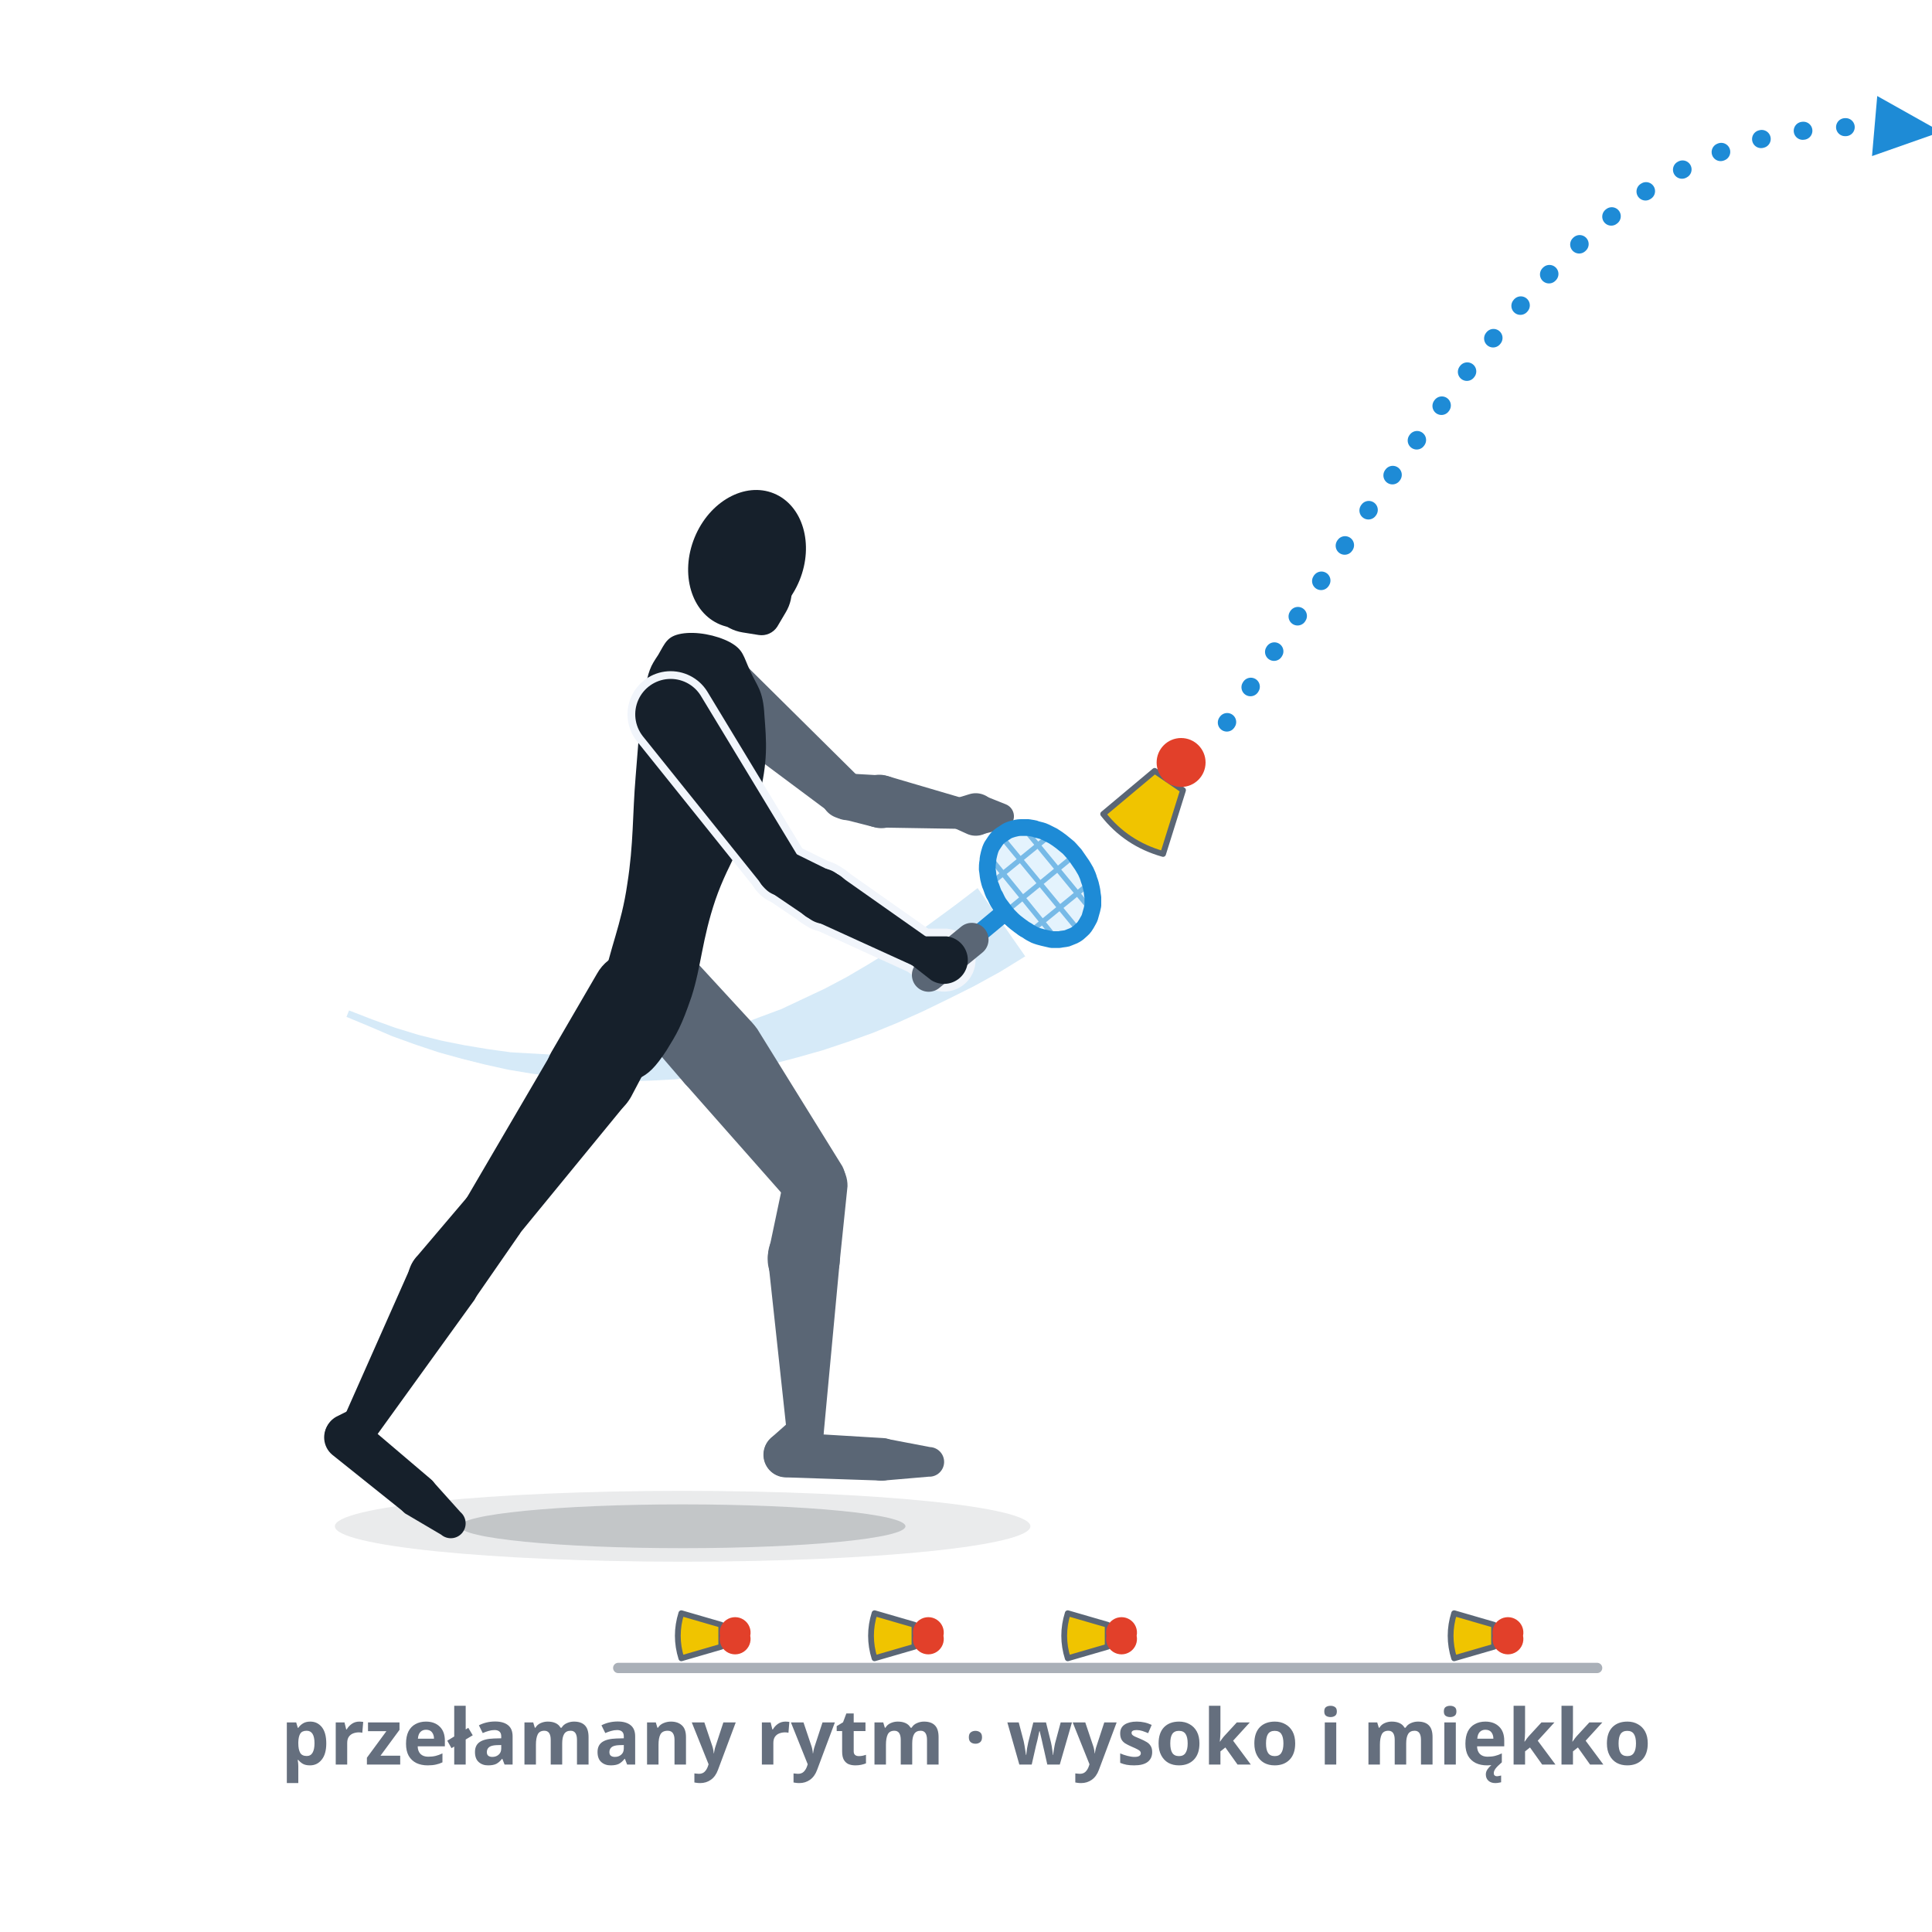
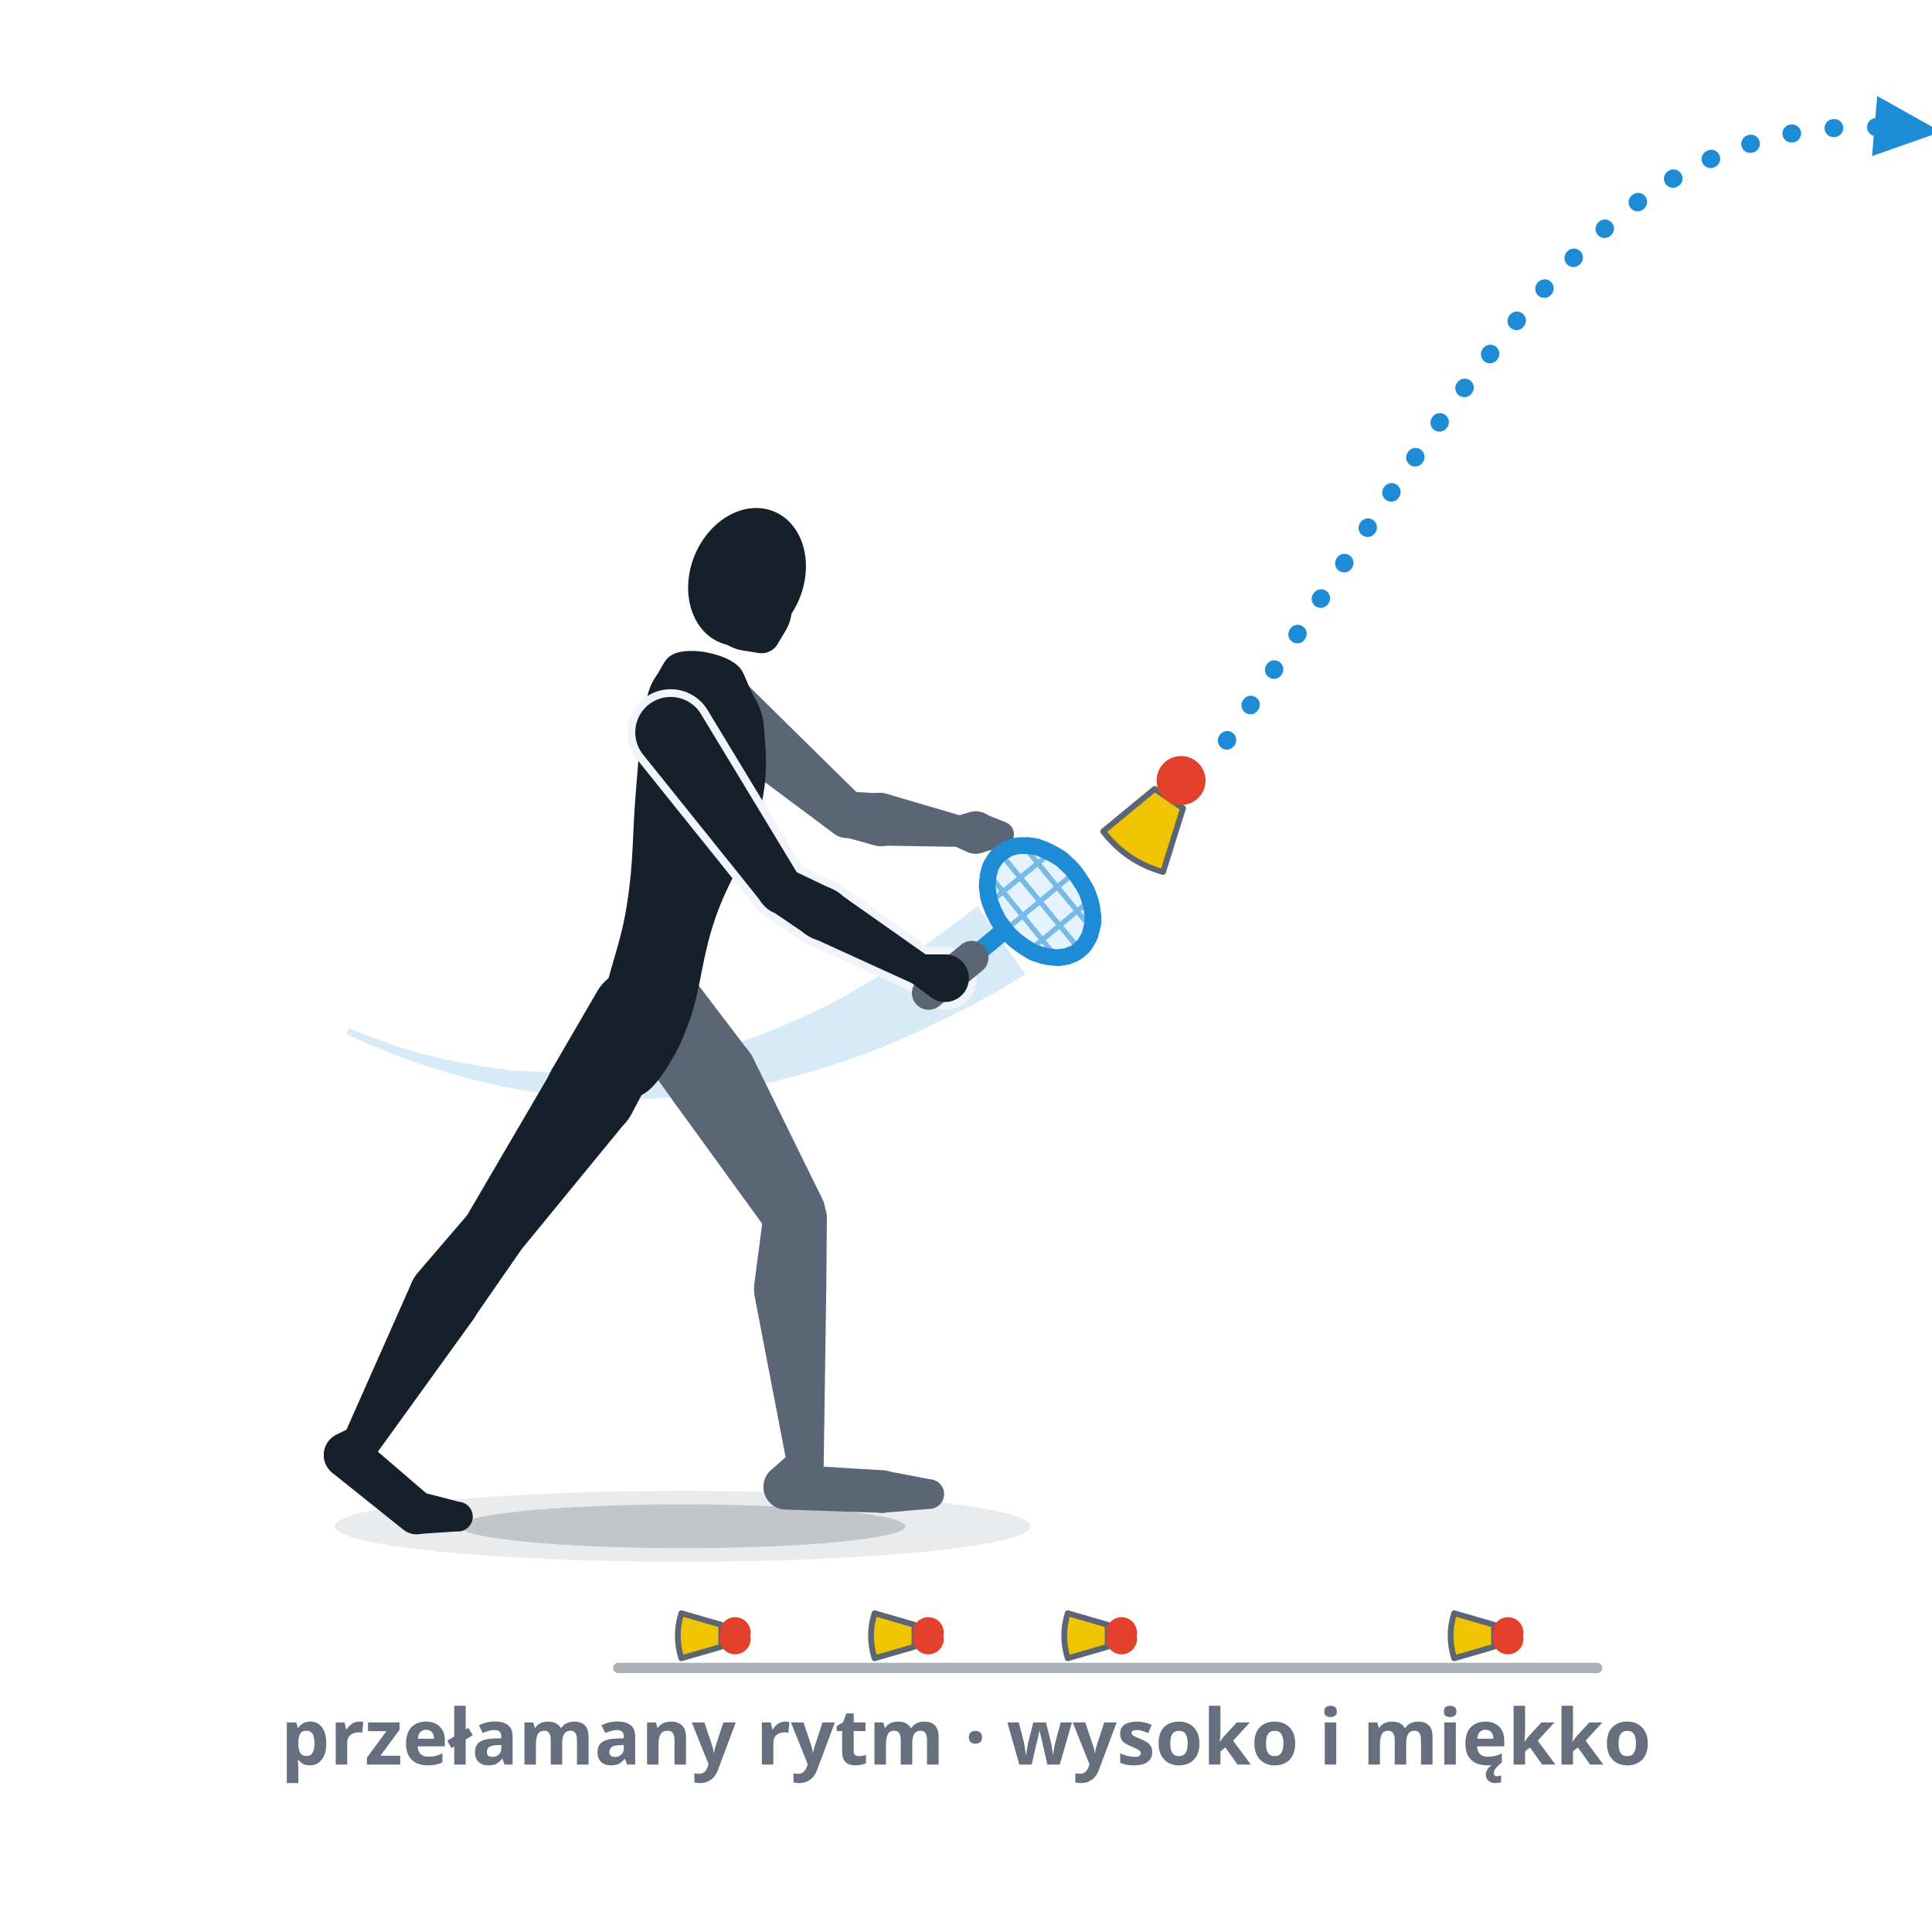
<svg xmlns="http://www.w3.org/2000/svg" viewBox="0 0 300 300" role="img" data-quelle="figuren" aria-label="Zmiana tempa, obraz 2: przełamany rytm. Ten sam szybki ruch co na obrazie 1, ale w chwili uderzenia gracz zdejmuje tempo: dłoń się zatrzymuje, płaszczyzna otwiera się do góry, speeder wznosi się wysoko i miękko. Na pasku poniżej po trzech szybkich uderzeniach następuje przerwa.">
  <style>
    .s-k{fill:var(--tinte,#16202b)}
    .s-f{fill:var(--tinte-2,#5a6675)}
    .s-x{fill:var(--flaeche-2,#f1f5fb);stroke:var(--flaeche-2,#f1f5fb);stroke-width:2.4;stroke-linejoin:round}
    .s-rf{fill:var(--primaer,#38a4f1);opacity:.14}
    .s-rs{fill:none;stroke:var(--primaer-dunkel,#1e8bd6);stroke-width:.8;opacity:.55}
    .s-rr{fill:none;stroke:var(--primaer-dunkel,#1e8bd6);stroke-width:2.6;stroke-linejoin:round}
    .s-rh{fill:none;stroke:var(--primaer-dunkel,#1e8bd6);stroke-width:2.1;stroke-linecap:round;stroke-linejoin:round}
    .s-rsch{fill:none;stroke:var(--primaer-dunkel,#1e8bd6);stroke-width:2.8;stroke-linecap:round}
    .s-rg{fill:none;stroke:var(--tinte-2,#5a6675);stroke-width:5.2;stroke-linecap:round}
    .s-korb{fill:var(--speeder-korb,#f0c400);stroke:var(--tinte-2,#5a6675);stroke-width:.9;stroke-linejoin:round}
    .s-kappe{fill:var(--speeder-kappe,#e2402a)}
    .s-sch{fill:var(--schatten-boden,#16202b2e)}
    .s-schw{fill:var(--schatten-boden,#16202b2e);opacity:.5}
    .s-spur{fill:var(--primaer-dunkel,#1e8bd6);opacity:.18}
    .s-bahn{fill:none;stroke:var(--primaer-dunkel,#1e8bd6);stroke-width:2.8;stroke-dasharray:.1 6.5;stroke-linecap:round}
    .s-mk{fill:var(--primaer-dunkel,#1e8bd6)}
    .s-boden{fill:none;stroke:var(--tinte-3,#656f7e);stroke-width:1.6;opacity:.55;stroke-linecap:round}
    .st{fill:var(--tinte-3,#656f7e);font:600 12px/1 system-ui,sans-serif;text-anchor:middle}
  </style>
  <defs>
    <marker id="p019" viewBox="0 0 10 10" markerWidth="4.4" markerHeight="4.4" refX="5" refY="5" orient="auto">
      <path d="M1,1.2 L9.4,5 L1,8.8 Z" class="s-mk" />
    </marker>
  </defs>
  <ellipse class="s-schw" cx="106" cy="237" rx="54" ry="5.5" />
  <ellipse class="s-sch" cx="106" cy="237" rx="34.6" ry="3.4" />
-   <path class="s-spur" d="M53.8,157.9L57.4,159.4L60.9,160.9L64.5,162.2L68.1,163.4L71.7,164.4L75.3,165.3L78.9,166.1L82.5,166.7L86.2,167.2L89.9,167.6L93.6,167.8L97.3,167.9L101,167.8L104.8,167.6L108.5,167.2L112.3,166.7L116.2,166L120,165.2L123.8,164.2L127.7,163.1L131.6,161.8L135.5,160.4L139.4,158.8L143.4,157L147.3,155.1L151.3,153.1L155.3,150.9L159.2,148.5L151.8,137.9L148.4,140.5L145,143L141.7,145.4L138.3,147.6L134.9,149.7L131.5,151.7L128.1,153.5L124.7,155.1L121.3,156.7L117.8,158L114.4,159.3L110.9,160.3L107.5,161.3L104,162.1L100.5,162.7L97,163.2L93.5,163.5L90,163.7L86.4,163.8L82.9,163.6L79.3,163.4L75.7,162.9L72.1,162.3L68.6,161.6L65,160.7L61.4,159.6L57.8,158.3L54.2,156.9Z" />
+   <path class="s-spur" d="M53.8,160.6L57.4,162.2L60.9,163.6L64.5,165L68.1,166.1L71.7,167.2L75.3,168.1L78.9,168.9L82.5,169.5L86.2,170L89.9,170.4L93.6,170.6L97.3,170.7L101,170.6L104.8,170.4L108.5,170L112.3,169.5L116.2,168.8L120,168L123.8,167L127.7,165.9L131.6,164.6L135.5,163.2L139.4,161.6L143.4,159.8L147.3,157.9L151.3,155.9L155.3,153.7L159.2,151.3L151.8,140.7L148.4,143.3L145,145.8L141.7,148.2L138.3,150.4L134.9,152.5L131.5,154.5L128.1,156.3L124.7,157.9L121.3,159.4L117.8,160.8L114.4,162L110.9,163.1L107.5,164.1L104,164.9L100.5,165.5L97,166L93.5,166.3L90,166.5L86.4,166.6L82.9,166.4L79.3,166.2L75.7,165.7L72.1,165.1L68.6,164.4L65,163.5L61.4,162.4L57.8,161.1L54.2,159.7Z" />
  <g class="s-f">
-     <path d="M96.3,156.6L106.2,168.1A7,7 0 1 0 116.8,158.8L106.4,147.5A6.8,6.8 0 0 0 96.3,156.6Z" />
-     <path d="M106.3,168.2L122.9,187A5,5 0 0 0 130.8,181.1L117.6,159.8A7,7 0 1 0 106.3,168.2Z" />
-     <path d="M121.8,182.7L119.4,194.1A5.6,5.6 0 1 0 130.4,195.8L131.6,184.2A5,5 0 0 0 121.8,182.7Z" />
-     <path d="M119.3,195.9L122.2,222.7A2.9,2.9 0 0 0 127.9,222.6L130.4,195.8A5.6,5.6 0 1 0 119.3,195.9Z" />
-     <path d="M123.2,220.2L119.7,223.3A3.5,3.5 0 1 0 125,227.8L127.5,223.9A2.9,2.9 0 0 0 123.2,220.2Z" />
-     <path d="M121.9,229.4L136.8,229.9A3.3,3.3 0 0 0 137.1,223.3L122.2,222.4A3.5,3.5 0 1 0 121.9,229.4Z" />
-     <path d="M137.2,229.9L144.2,229.3A2.3,2.3 0 0 0 144.4,224.7L137.6,223.4A3.3,3.3 0 1 0 137.2,229.9Z" />
+     <path d="M95.9,158.9L104.7,171.2A7,7 0 1 0 116,162.9L106.8,150.8A6.8,6.8 0 0 0 95.9,158.9Z" />
+     <path d="M104.7,171.2L119.5,191.6A5,5 0 0 0 127.9,186.6L116.8,164A7,7 0 1 0 104.7,171.2Z" />
+     <path d="M118.6,188.1L117.1,199.6A5.6,5.6 0 1 0 128.3,200.4L128.4,188.8A5,5 0 0 0 118.6,188.1Z" />
+     <path d="M117.2,201.4L122.3,227.9A2.9,2.9 0 0 0 127.9,227.4L128.3,200.4A5.6,5.6 0 1 0 117.2,201.4Z" />
+     <path d="M123.2,225.2L119.7,228.3A3.5,3.5 0 1 0 125,232.8L127.5,228.9A2.9,2.9 0 0 0 123.2,225.2Z" />
+     <path d="M121.9,234.4L136.8,234.9A3.3,3.3 0 0 0 137.1,228.3L122.2,227.4A3.5,3.5 0 1 0 121.9,234.4Z" />
+     <path d="M137.2,234.9L144.2,234.3A2.3,2.3 0 0 0 144.4,229.7L137.6,228.4A3.3,3.3 0 1 0 137.2,234.9Z" />
  </g>
  <g class="s-f">
-     <path d="M106.9,109.8L129.3,126.5A3.5,3.5 0 0 0 133.9,121.2L114,101.5A5.5,5.5 0 1 0 106.9,109.8Z" />
-     <path d="M130.5,127.1L135.6,128.4A4.1,4.1 0 1 0 136.8,120.4L131.5,120.1A3.5,3.5 0 0 0 130.5,127.1Z" />
-     <path d="M136.6,128.5L148.9,128.7A2.4,2.4 0 0 0 149.7,124L137.8,120.5A4.1,4.1 0 1 0 136.6,128.5Z" />
+     <path d="M106.9,112.6L129.3,129.3A3.5,3.5 0 0 0 133.9,123.9L114,104.3A5.5,5.5 0 1 0 106.9,112.6Z" />
+     <path d="M130.5,129.8L135.6,131.2A4.1,4.1 0 1 0 136.8,123.2L131.5,122.9A3.5,3.5 0 0 0 130.5,129.8Z" />
+     <path d="M136.6,131.3L148.9,131.5A2.4,2.4 0 0 0 149.7,126.8L137.8,123.3A4.1,4.1 0 1 0 136.6,131.3Z" />
  </g>
  <g class="s-f">
-     <path d="M148,128.5L150.2,129.5A3.3,3.3 0 1 0 150.6,123.3L148.3,124A2.4,2.4 0 0 0 148,128.5Z" />
-     <path d="M152.3,129.6L155.9,128.7A2,2 0 0 0 156.2,124.9L152.7,123.5A3.2,3.2 0 1 0 152.3,129.6Z" />
+     <path d="M148,131.3L150.2,132.3A3.3,3.3 0 1 0 150.6,126.1L148.3,126.8A2.4,2.4 0 0 0 148,131.3Z" />
+     <path d="M152.3,132.4L155.9,131.5A2,2 0 0 0 156.2,127.7L152.7,126.3A3.2,3.2 0 1 0 152.3,132.4Z" />
  </g>
  <g class="s-k">
-     <path d="M113.3,99.7C115.5,100.9 115.4,101.9 116.5,104.2C117.5,106.5 118.5,107.1 118.7,111.1C119,115.1 119.3,118.2 117.8,124C116.3,129.7 113.2,133.6 111.1,139.7C109,145.9 108.9,150 107.4,154.7C105.8,159.4 105.1,160.5 103.5,163.1C101.8,165.7 100.7,166.8 99.1,167.5C97.6,168.3 96.7,168.2 95.6,166.9C94.5,165.7 93.9,164.3 93.6,161.4C93.3,158.4 93.1,157.1 93.8,152.3C94.6,147.5 96.5,143.6 97.4,137.3C98.4,131 98.2,126.5 98.7,120.6C99.2,114.7 99.3,111.6 100,107.8C100.7,104 101,103.5 102.2,101.7C103.3,99.8 103.6,98.8 105.8,98.4C108.1,98 111.2,98.6 113.3,99.7Z" />
-     <path d="M92.7,151.2L85.6,163.4A7,7 0 1 0 98,170.3L104.6,157.8A6.8,6.8 0 0 0 92.7,151.2Z" />
-     <path d="M85.7,163.4L72.3,186.3A5,5 0 0 0 80.4,191.9L97.2,171.4A7,7 0 1 0 85.7,163.4Z" />
-     <path d="M72.8,185.6L64.9,194.9A5.6,5.6 0 1 0 73.7,201.7L80.7,191.6A5,5 0 0 0 72.8,185.6Z" />
-     <path d="M64,196.2L53.4,220.1A2.9,2.9 0 0 0 58.4,223L73.7,201.8A5.6,5.6 0 1 0 64,196.2Z" />
-     <path d="M54.8,218.7L52.2,220A3.5,3.5 0 1 0 56.6,225.3L58.3,223A2.9,2.9 0 0 0 54.8,218.7Z" />
-     <path d="M51.6,225.9L62.6,234.7A3.3,3.3 0 0 0 66.8,229.6L56.1,220.5A3.5,3.5 0 1 0 51.6,225.9Z" />
-     <path d="M62.9,235L68.5,238.3A2.3,2.3 0 0 0 71.5,234.8L67.1,229.9A3.3,3.3 0 1 0 62.9,235Z" />
+     <path d="M113.3,102.5C115.5,103.7 115.4,104.7 116.5,107C117.5,109.2 118.5,109.9 118.7,113.9C119,117.8 119.3,121 117.8,126.7C116.3,132.5 113.2,136.4 111.1,142.5C109,148.6 108.9,152.8 107.4,157.5C105.8,162.1 105.1,163.3 103.5,165.9C101.8,168.5 100.7,169.6 99.1,170.3C97.6,171.1 96.7,170.9 95.6,169.7C94.5,168.5 93.9,167.1 93.6,164.1C93.3,161.2 93.1,159.9 93.8,155.1C94.6,150.3 96.5,146.4 97.4,140.1C98.4,133.7 98.2,129.3 98.7,123.4C99.2,117.5 99.3,114.4 100,110.6C100.7,106.8 101,106.3 102.2,104.5C103.3,102.6 103.6,101.6 105.8,101.2C108.1,100.8 111.2,101.4 113.3,102.5Z" />
+     <path d="M92.7,154L85.6,166.2A7,7 0 1 0 98,173.1L104.6,160.6A6.8,6.8 0 0 0 92.7,154Z" />
+     <path d="M85.7,166.2L72.3,189.1A5,5 0 0 0 80.4,194.7L97.2,174.2A7,7 0 1 0 85.7,166.2Z" />
+     <path d="M72.8,188.4L64.9,197.6A5.6,5.6 0 1 0 73.7,204.5L80.7,194.4A5,5 0 0 0 72.8,188.4Z" />
+     <path d="M64,199L53.4,222.9A2.9,2.9 0 0 0 58.4,225.8L73.7,204.6A5.6,5.6 0 1 0 64,199Z" />
+     <path d="M54.8,221.5L52.2,222.8A3.5,3.5 0 1 0 56.6,228L58.3,225.8A2.9,2.9 0 0 0 54.8,221.5Z" />
+     <path d="M51.6,228.7L62.6,237.5A3.3,3.3 0 0 0 66.8,232.4L56.1,223.2A3.5,3.5 0 1 0 51.6,228.7Z" />
+     <path d="M64.9,238.2L70.9,237.8A2.3,2.3 0 0 0 71.3,233.2L65.5,231.7A3.3,3.3 0 1 0 64.9,238.2Z" />
  </g>
  <g class="s-k">
-     <ellipse cx="116" cy="86.8" rx="8.8" ry="11" transform="rotate(22.2 116 86.8)" />
-     <path d="M115.3,98.2L117.8,98.6A2.9,2.9 0 0 0 120.7,97.3L122,95.1A6.6,6.6 0 1 0 115.3,98.2Z" />
+     <ellipse cx="116" cy="89.6" rx="8.8" ry="11" transform="rotate(22.2 116 89.6)" />
+     <path d="M115.3,101L117.8,101.4A2.9,2.9 0 0 0 120.7,100.1L122,97.9A6.6,6.6 0 1 0 115.3,101Z" />
  </g>
  <g class="s-x">
-     <path d="M99.8,114.3L118.5,137.6A3.5,3.5 0 0 0 124.3,133.6L108.8,108A5.5,5.5 0 1 0 99.8,114.3Z" />
-     <path d="M119.3,138.3L125.5,142.5A4.1,4.1 0 1 0 129.5,135.5L122.8,132.2A3.5,3.5 0 0 0 119.3,138.3Z" />
-     <path d="M126.1,142.8L141.9,150A2.4,2.4 0 0 0 144.3,145.8L130.1,135.8A4.1,4.1 0 1 0 126.1,142.8Z" />
-     <path d="M141.4,149.7L144.6,152.2A3.7,3.7 0 1 0 147,145.4L142.9,145.4A2.4,2.4 0 0 0 141.4,149.7Z" />
+     <path d="M99.8,117.1L118.5,140.4A3.5,3.5 0 0 0 124.3,136.4L108.8,110.8A5.5,5.5 0 1 0 99.8,117.1Z" />
+     <path d="M119.3,141.1L125.5,145.3A4.1,4.1 0 1 0 129.5,138.2L122.8,135A3.5,3.5 0 0 0 119.3,141.1Z" />
+     <path d="M126.1,145.6L141.9,152.8A2.4,2.4 0 0 0 144.3,148.6L130.1,138.6A4.1,4.1 0 1 0 126.1,145.6Z" />
+     <path d="M141.4,152.5L144.6,154.9A3.7,3.7 0 1 0 147,148.2L142.9,148.2A2.4,2.4 0 0 0 141.4,152.5Z" />
  </g>
  <g class="s-k">
-     <path d="M99.8,114.3L118.5,137.6A3.5,3.5 0 0 0 124.3,133.6L108.8,108A5.5,5.5 0 1 0 99.8,114.3Z" />
-     <path d="M119.3,138.3L125.5,142.5A4.1,4.1 0 1 0 129.5,135.5L122.8,132.2A3.5,3.5 0 0 0 119.3,138.3Z" />
-     <path d="M126.1,142.8L141.9,150A2.4,2.4 0 0 0 144.3,145.8L130.1,135.8A4.1,4.1 0 1 0 126.1,142.8Z" />
+     <path d="M99.8,117.1L118.5,140.4A3.5,3.5 0 0 0 124.3,136.4L108.8,110.8A5.5,5.5 0 1 0 99.8,117.1Z" />
+     <path d="M119.3,141.1L125.5,145.3A4.1,4.1 0 1 0 129.5,138.2L122.8,135A3.5,3.5 0 0 0 119.3,141.1Z" />
+     <path d="M126.1,145.6L141.9,152.8A2.4,2.4 0 0 0 144.3,148.6L130.1,138.6A4.1,4.1 0 1 0 126.1,145.6Z" />
  </g>
-   <path class="s-rf" d="M166.9,132.7C167.2,133.1 167.5,133.6 167.8,134C168.1,134.4 168.3,134.8 168.6,135.3C168.8,135.7 169,136.2 169.1,136.6C169.3,137.1 169.4,137.5 169.5,138C169.6,138.4 169.6,138.9 169.7,139.3C169.7,139.8 169.7,140.2 169.7,140.6C169.6,141.1 169.5,141.5 169.4,141.8C169.3,142.2 169.2,142.6 169,142.9C168.8,143.3 168.6,143.6 168.4,143.9C168.2,144.2 167.9,144.4 167.6,144.7C167.4,144.9 167.1,145.1 166.7,145.3C166.4,145.4 166,145.6 165.7,145.7C165.3,145.8 164.9,145.8 164.5,145.9C164.1,145.9 163.7,145.9 163.3,145.9C162.9,145.8 162.4,145.7 162,145.6C161.6,145.5 161.2,145.4 160.7,145.2C160.3,145 159.9,144.8 159.5,144.5C159.1,144.3 158.7,144 158.3,143.7C157.9,143.4 157.5,143.1 157.1,142.7C156.8,142.4 156.4,142 156.1,141.6C155.8,141.2 155.5,140.8 155.2,140.4C154.9,140 154.7,139.5 154.5,139.1C154.2,138.7 154.1,138.2 153.9,137.7C153.7,137.3 153.6,136.8 153.5,136.4C153.4,135.9 153.4,135.5 153.3,135C153.3,134.6 153.3,134.2 153.4,133.7C153.4,133.3 153.5,132.9 153.6,132.5C153.7,132.1 153.8,131.8 154,131.4C154.2,131.1 154.4,130.8 154.6,130.5C154.8,130.2 155.1,129.9 155.4,129.7C155.7,129.5 156,129.3 156.3,129.1C156.6,128.9 157,128.8 157.3,128.7C157.7,128.6 158.1,128.5 158.5,128.5C158.9,128.5 159.3,128.5 159.7,128.5C160.1,128.6 160.6,128.6 161,128.8C161.4,128.9 161.9,129 162.3,129.2C162.7,129.4 163.1,129.6 163.5,129.8C164,130.1 164.4,130.4 164.8,130.7C165.2,131 165.5,131.3 165.9,131.6C166.3,132 166.6,132.4 166.9,132.7Z" />
-   <path class="s-rs" d="M154.1,137L162.8,129.9M156.5,141.3L166.5,133.1M160.2,144.5L168.9,137.4M154,133.5L163.6,145.3M155.9,130.4L167.1,144M159.4,129.1L169.1,140.9" />
-   <path class="s-rh" d="M154,138.4L155.7,141.9L158.9,144.4" />
-   <path class="s-rsch" d="M150.9,145.9L155.7,141.9" />
-   <path class="s-rr" d="M166.9,132.7C167.2,133.1 167.5,133.6 167.8,134C168.1,134.4 168.3,134.8 168.6,135.3C168.8,135.7 169,136.2 169.1,136.6C169.3,137.1 169.4,137.5 169.5,138C169.6,138.4 169.6,138.9 169.7,139.3C169.7,139.8 169.7,140.2 169.7,140.6C169.6,141.1 169.5,141.5 169.4,141.8C169.3,142.2 169.2,142.6 169,142.9C168.8,143.3 168.6,143.6 168.4,143.9C168.2,144.2 167.9,144.4 167.6,144.7C167.4,144.9 167.1,145.1 166.7,145.3C166.4,145.4 166,145.6 165.7,145.7C165.3,145.8 164.9,145.8 164.5,145.9C164.1,145.9 163.7,145.9 163.3,145.9C162.9,145.8 162.4,145.7 162,145.6C161.6,145.5 161.2,145.4 160.7,145.2C160.3,145 159.9,144.8 159.5,144.5C159.1,144.3 158.7,144 158.3,143.7C157.9,143.4 157.5,143.1 157.1,142.7C156.8,142.4 156.4,142 156.1,141.6C155.8,141.2 155.5,140.8 155.2,140.4C154.9,140 154.7,139.5 154.5,139.1C154.2,138.7 154.1,138.2 153.9,137.7C153.7,137.3 153.6,136.8 153.5,136.4C153.4,135.9 153.4,135.5 153.3,135C153.3,134.6 153.3,134.2 153.4,133.7C153.4,133.3 153.5,132.9 153.6,132.5C153.7,132.1 153.8,131.8 154,131.4C154.2,131.1 154.4,130.8 154.6,130.5C154.8,130.2 155.1,129.9 155.4,129.7C155.7,129.5 156,129.3 156.3,129.1C156.6,128.9 157,128.8 157.3,128.7C157.7,128.6 158.1,128.5 158.5,128.5C158.9,128.5 159.3,128.5 159.7,128.5C160.1,128.6 160.6,128.6 161,128.8C161.4,128.9 161.9,129 162.3,129.2C162.7,129.4 163.1,129.6 163.5,129.8C164,130.1 164.4,130.4 164.8,130.7C165.2,131 165.5,131.3 165.9,131.6C166.3,132 166.6,132.4 166.9,132.7Z" />
-   <path class="s-rg" d="M144.2,151.4L150.9,145.9" />
+   <path class="s-rf" d="M166.9,135.5C167.2,135.9 167.5,136.3 167.8,136.8C168.1,137.2 168.3,137.6 168.6,138.1C168.8,138.5 169,139 169.1,139.4C169.3,139.9 169.4,140.3 169.5,140.8C169.6,141.2 169.6,141.7 169.7,142.1C169.7,142.6 169.7,143 169.7,143.4C169.6,143.8 169.5,144.2 169.4,144.6C169.3,145 169.2,145.4 169,145.7C168.8,146.1 168.6,146.4 168.4,146.7C168.2,147 167.9,147.2 167.6,147.5C167.4,147.7 167.1,147.9 166.7,148.1C166.4,148.2 166,148.4 165.7,148.5C165.3,148.6 164.9,148.6 164.5,148.7C164.1,148.7 163.7,148.7 163.3,148.6C162.9,148.6 162.4,148.5 162,148.4C161.6,148.3 161.2,148.1 160.7,148C160.3,147.8 159.9,147.6 159.5,147.3C159.1,147.1 158.7,146.8 158.3,146.5C157.9,146.2 157.5,145.9 157.1,145.5C156.8,145.2 156.4,144.8 156.1,144.4C155.8,144 155.5,143.6 155.2,143.2C154.9,142.8 154.7,142.3 154.5,141.9C154.2,141.4 154.1,141 153.9,140.5C153.7,140.1 153.6,139.6 153.5,139.2C153.4,138.7 153.4,138.3 153.3,137.8C153.3,137.4 153.3,136.9 153.4,136.5C153.4,136.1 153.5,135.7 153.6,135.3C153.7,134.9 153.8,134.6 154,134.2C154.2,133.9 154.4,133.6 154.6,133.3C154.8,133 155.1,132.7 155.4,132.5C155.7,132.3 156,132.1 156.3,131.9C156.6,131.7 157,131.6 157.3,131.5C157.7,131.4 158.1,131.3 158.5,131.3C158.9,131.3 159.3,131.3 159.7,131.3C160.1,131.4 160.6,131.4 161,131.5C161.4,131.7 161.9,131.8 162.3,132C162.7,132.2 163.1,132.4 163.5,132.6C164,132.9 164.4,133.1 164.8,133.4C165.2,133.7 165.5,134.1 165.9,134.4C166.3,134.8 166.6,135.1 166.9,135.5Z" />
+   <path class="s-rs" d="M154.1,139.8L162.8,132.7M156.5,144.1L166.5,135.8M160.2,147.3L168.9,140.1M154,136.3L163.6,148.1M155.9,133.2L167.1,146.8M159.4,131.9L169.1,143.7" />
+   <path class="s-rh" d="M154,141.1L155.7,144.7L158.9,147.1" />
+   <path class="s-rsch" d="M150.9,148.7L155.7,144.7" />
+   <path class="s-rr" d="M166.9,135.5C167.2,135.9 167.5,136.3 167.8,136.8C168.1,137.2 168.3,137.6 168.6,138.1C168.8,138.5 169,139 169.1,139.4C169.3,139.9 169.4,140.3 169.5,140.8C169.6,141.2 169.6,141.7 169.7,142.1C169.7,142.6 169.7,143 169.7,143.4C169.6,143.8 169.5,144.2 169.4,144.6C169.3,145 169.2,145.4 169,145.7C168.8,146.1 168.6,146.4 168.4,146.7C168.2,147 167.9,147.2 167.6,147.5C167.4,147.7 167.1,147.9 166.7,148.1C166.4,148.2 166,148.4 165.7,148.5C165.3,148.6 164.9,148.6 164.5,148.7C164.1,148.7 163.7,148.7 163.3,148.6C162.9,148.6 162.4,148.5 162,148.4C161.6,148.3 161.2,148.1 160.7,148C160.3,147.8 159.9,147.6 159.5,147.3C159.1,147.1 158.7,146.8 158.3,146.5C157.9,146.2 157.5,145.9 157.1,145.5C156.8,145.2 156.4,144.8 156.1,144.4C155.8,144 155.5,143.6 155.2,143.2C154.9,142.8 154.7,142.3 154.5,141.9C154.2,141.4 154.1,141 153.9,140.5C153.7,140.1 153.6,139.6 153.5,139.2C153.4,138.7 153.4,138.3 153.3,137.8C153.3,137.4 153.3,136.9 153.4,136.5C153.4,136.1 153.5,135.7 153.6,135.3C153.7,134.9 153.8,134.6 154,134.2C154.2,133.9 154.4,133.6 154.6,133.3C154.8,133 155.1,132.7 155.4,132.5C155.7,132.3 156,132.1 156.3,131.9C156.6,131.7 157,131.6 157.3,131.5C157.7,131.4 158.1,131.3 158.5,131.3C158.9,131.3 159.3,131.3 159.7,131.3C160.1,131.4 160.6,131.4 161,131.5C161.4,131.7 161.9,131.8 162.3,132C162.7,132.2 163.1,132.4 163.5,132.6C164,132.9 164.4,133.1 164.8,133.4C165.2,133.7 165.5,134.1 165.9,134.4C166.3,134.8 166.6,135.1 166.9,135.5Z" />
+   <path class="s-rg" d="M144.2,154.2L150.9,148.7" />
  <g class="s-k">
-     <path d="M141.4,149.7L144.6,152.2A3.7,3.7 0 1 0 147,145.4L142.9,145.4A2.4,2.4 0 0 0 141.4,149.7Z" />
+     <path d="M141.4,152.5L144.6,154.9A3.7,3.7 0 1 0 147,148.2L142.9,148.2A2.4,2.4 0 0 0 141.4,152.5Z" />
  </g>
-   <path class="s-korb" d="M183.7,122.7L180.6,132.6Q174.9,131 171.3,126.4L179.3,119.7Z" />
-   <path class="s-kappe" d="M179.6,118.4a3.8,3.8 0 1 0 7.6,0a3.8,3.8 0 1 0 -7.6,0Z" />
-   <path class="s-bahn" d="M190.5,112.2 C 231.5,51.2 250,16 296,20" marker-end="url(#p019)" />
+   <path class="s-korb" d="M183.7,125.5L180.6,135.4Q174.9,133.8 171.3,129.1L179.3,122.5Z" />
+   <path class="s-kappe" d="M179.6,121.2a3.8,3.8 0 1 0 7.6,0a3.8,3.8 0 1 0 -7.6,0Z" />
+   <path class="s-bahn" d="M190.5,115 C 231.5,54 250,16 296,20" marker-end="url(#p019)" />
  <path class="s-boden" d="M96,259L248,259" />
  <path class="s-korb" d="M112,255.7L105.8,257.5Q104.7,254 105.8,250.5L112,252.3Z" />
  <path class="s-kappe" d="M111.8,254a2.4,2.4 0 1 0 4.7,0a2.4,2.4 0 1 0 -4.7,0Z" />
  <path class="s-korb" d="M142,255.7L135.8,257.5Q134.7,254 135.8,250.5L142,252.3Z" />
  <path class="s-kappe" d="M141.8,254a2.4,2.4 0 1 0 4.7,0a2.4,2.4 0 1 0 -4.7,0Z" />
  <path class="s-korb" d="M172,255.7L165.8,257.5Q164.7,254 165.8,250.5L172,252.3Z" />
  <path class="s-kappe" d="M171.8,254a2.4,2.4 0 1 0 4.7,0a2.4,2.4 0 1 0 -4.7,0Z" />
  <path class="s-korb" d="M232,255.7L225.8,257.5Q224.7,254 225.8,250.5L232,252.3Z" />
  <path class="s-kappe" d="M231.8,254a2.4,2.4 0 1 0 4.7,0a2.4,2.4 0 1 0 -4.7,0Z" />
  <text class="st" x="150" y="274">przełamany rytm · wysoko i miękko</text>
</svg>
